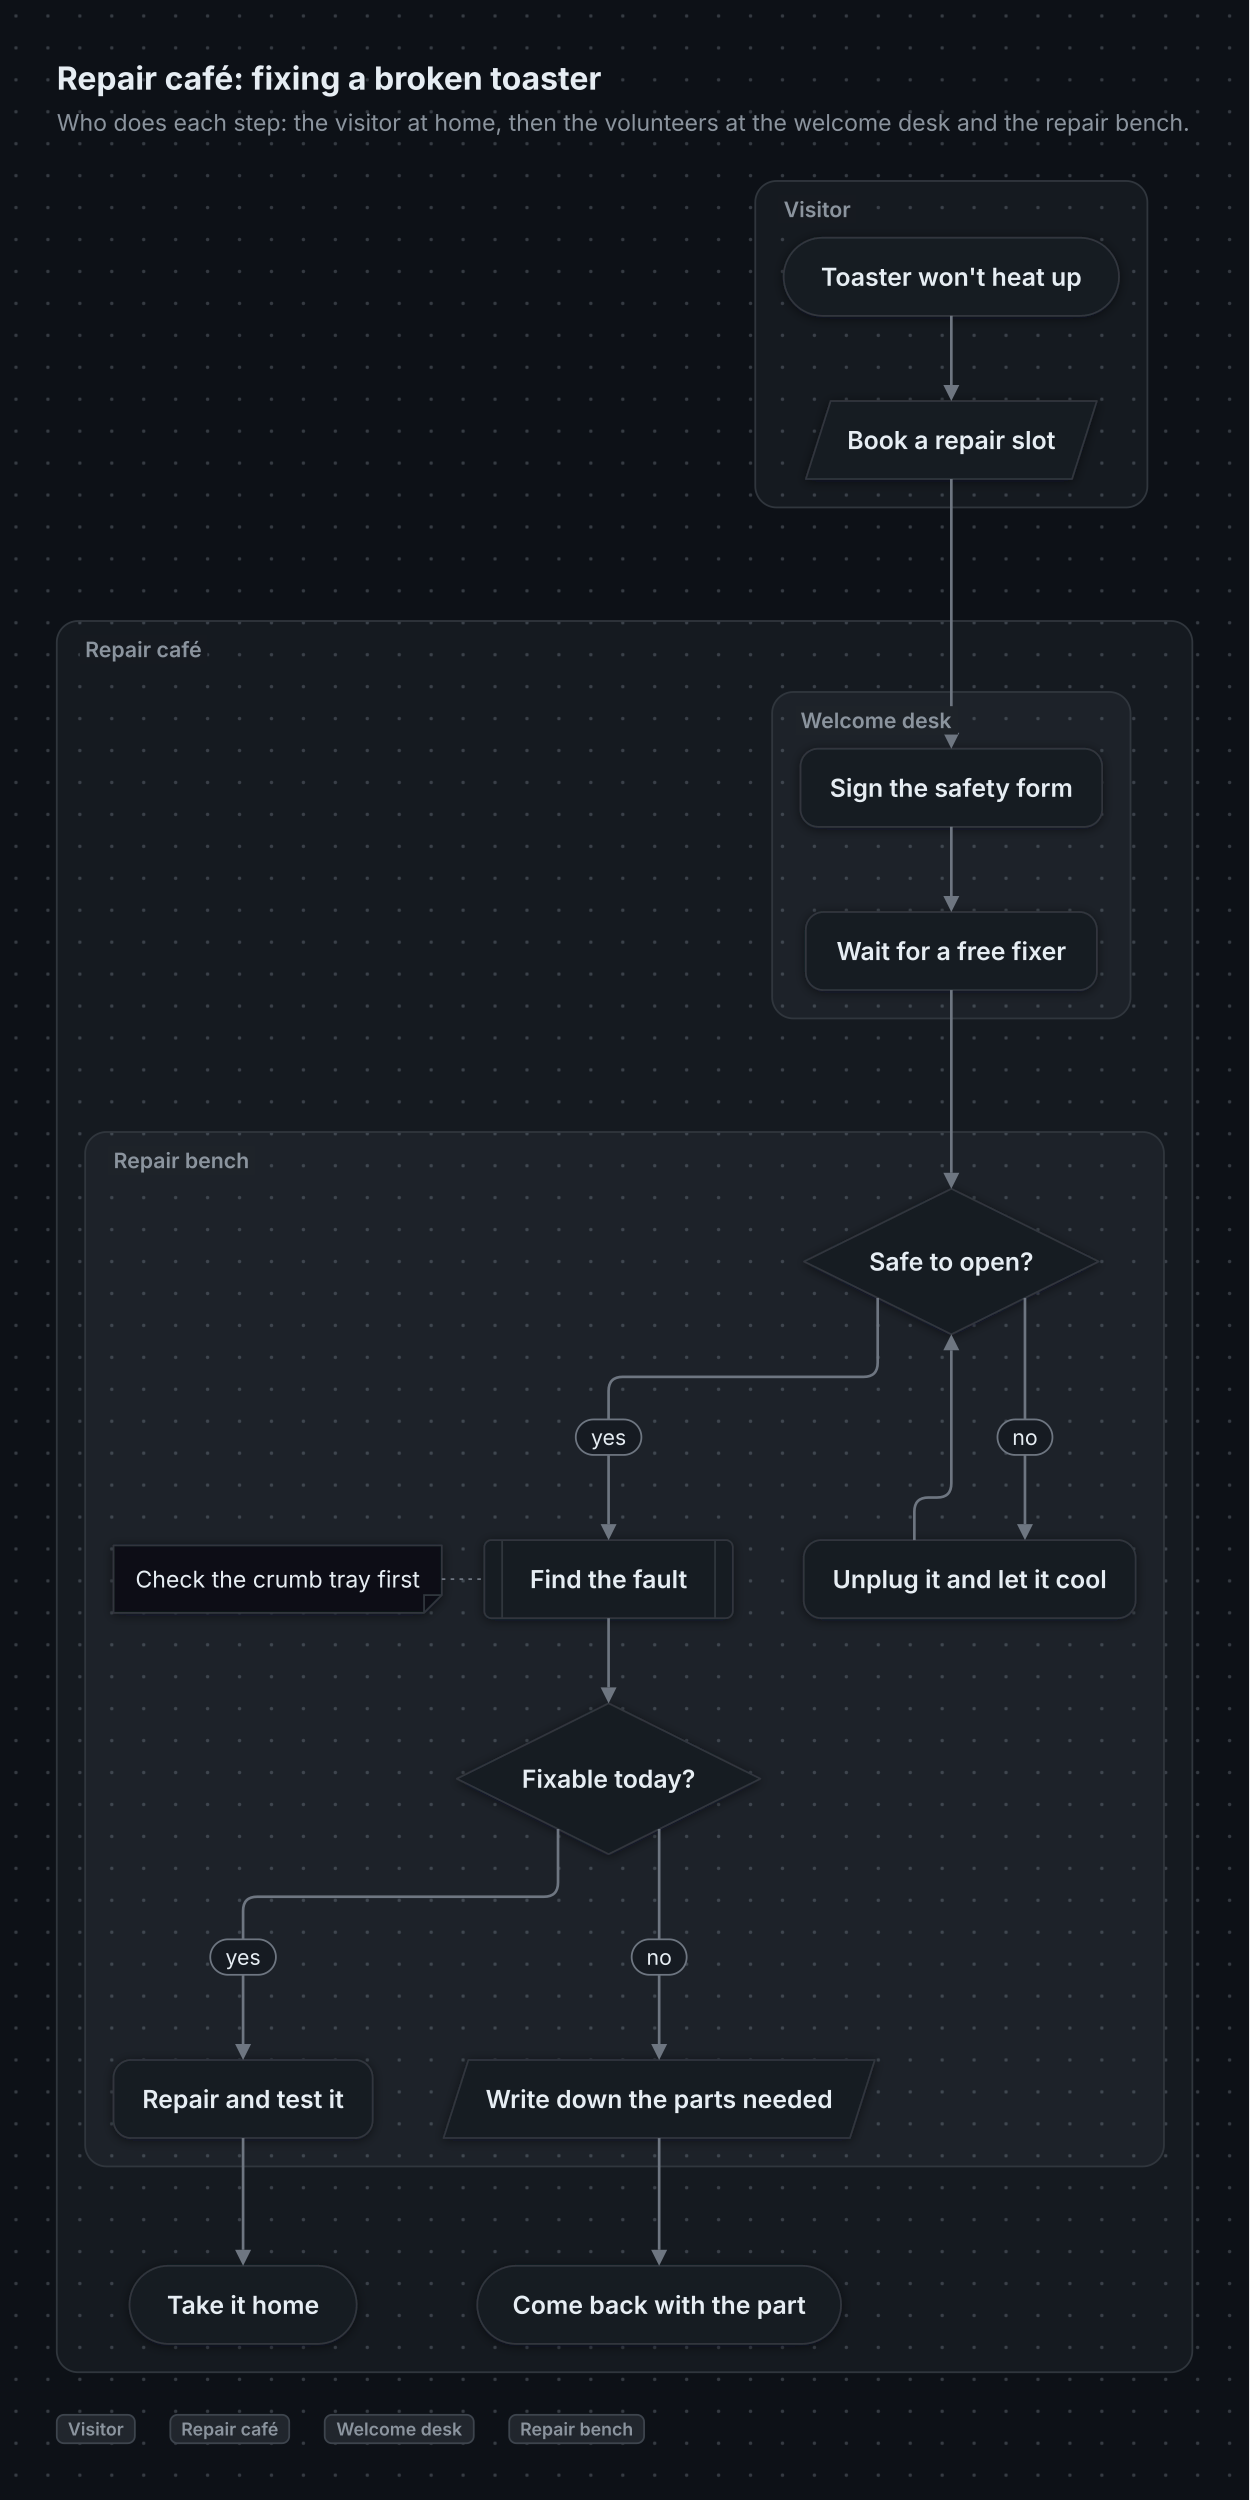
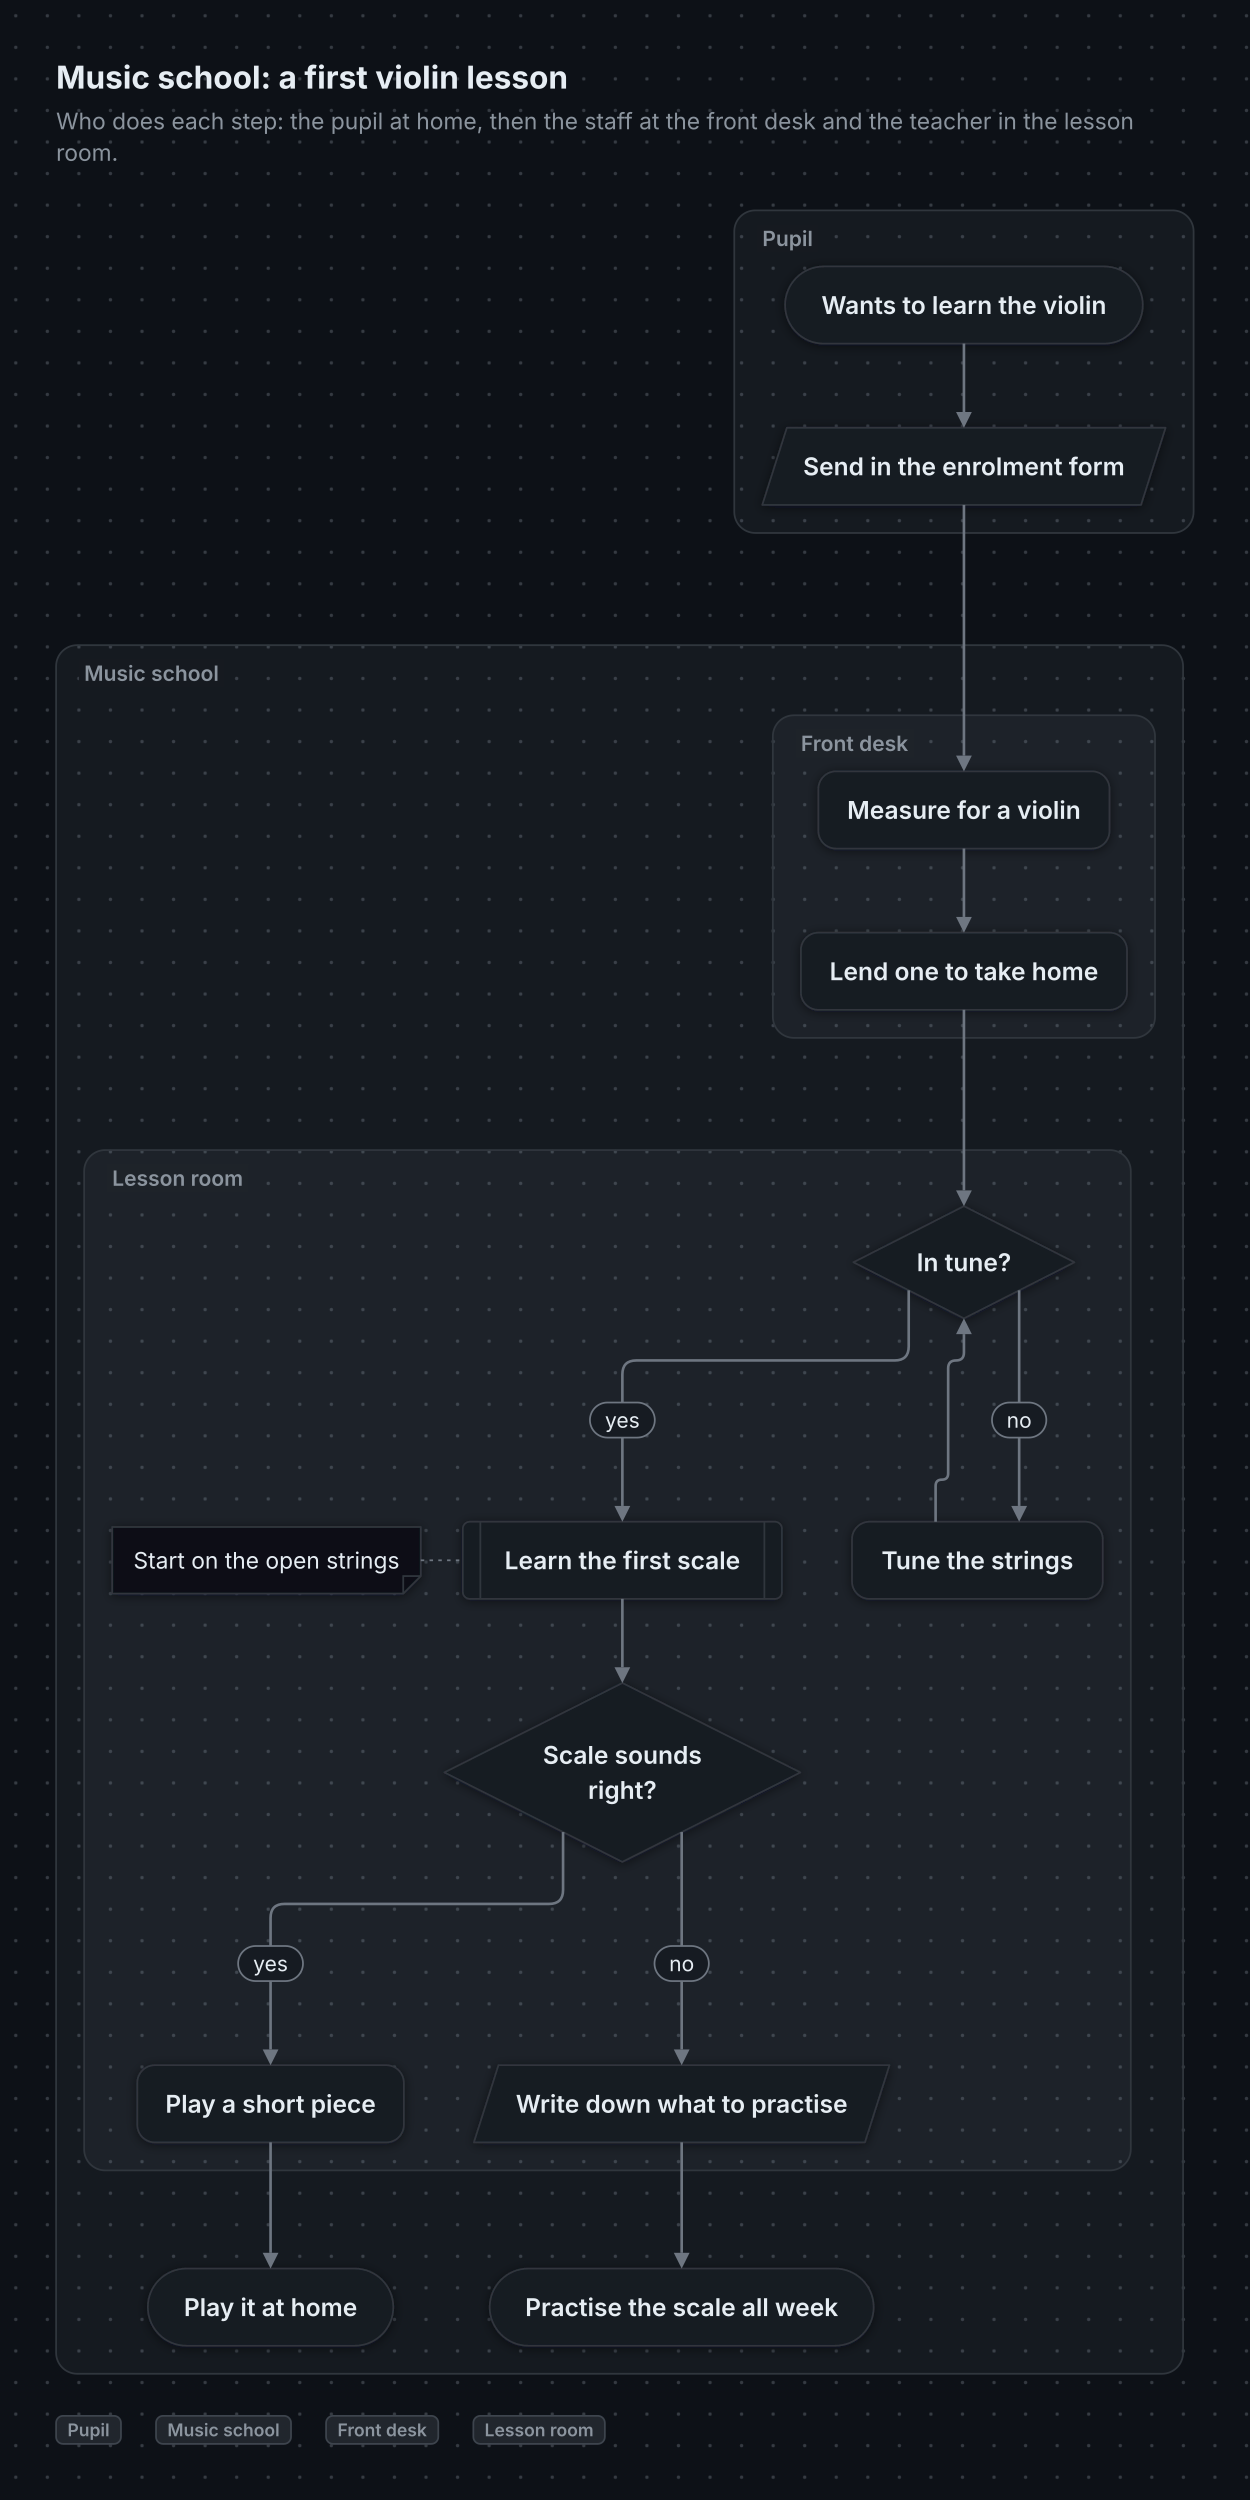
- <svg xmlns="http://www.w3.org/2000/svg" width="704" height="1409" viewBox="0 0 704 1409">
+ <svg xmlns="http://www.w3.org/2000/svg" width="713" height="1426" viewBox="0 0 713 1426">
  <defs>
    <pattern id="structa-grid-dark" width="18" height="18" patternUnits="userSpaceOnUse">
      <circle cx="9" cy="9" r="1" fill="#6e7681" fill-opacity="0.4" />
    </pattern>
    <filter id="structa-shadow-dark" x="-20%" y="-30%" width="140%" height="170%">
      <feDropShadow dx="0" dy="1" stdDeviation="3" flood-color="#010409" flood-opacity="0.5" />
    </filter>
  </defs>
-   <rect width="704" height="1409" fill="#0d1117" />
-   <rect width="704" height="1409" fill="url(#structa-grid-dark)" />
+   <rect width="713" height="1426" fill="#0d1117" />
+   <rect width="713" height="1426" fill="url(#structa-grid-dark)" />
  <g class="title">
-     <text x="32" y="50.55" font-family="Structa Inter, Inter, sans-serif" font-size="18" font-weight="700" fill="#e6edf3">Repair café: fixing a broken toaster</text>
+     <text x="32" y="50.55" font-family="Structa Inter, Inter, sans-serif" font-size="18" font-weight="700" fill="#e6edf3">Music school: a first violin lesson</text>
  </g>
  <g class="description">
-     <text x="32" y="73.73" font-family="Structa Inter, Inter, sans-serif" font-size="13" font-weight="400" fill="#8b949e">Who does each step: the visitor at home, then the volunteers at the welcome desk and the repair bench.</text>
+     <text x="32" y="73.73" font-family="Structa Inter, Inter, sans-serif" font-size="13" font-weight="400" fill="#8b949e">Who does each step: the pupil at home, then the staff at the front desk and the teacher in the lesson</text>
+     <text x="32" y="91.73" font-family="Structa Inter, Inter, sans-serif" font-size="13" font-weight="400" fill="#8b949e">room.</text>
  </g>
-   <g class="area" data-area="visitor">
-     <rect class="area-box" x="425.67" y="102" width="221" height="184" rx="12" fill="#8b949e" fill-opacity="0.07" stroke="#30363d" stroke-width="1" />
+   <g class="area" data-area="pupil">
+     <rect class="area-box" x="418.83" y="120" width="262" height="184" rx="12" fill="#8b949e" fill-opacity="0.07" stroke="#30363d" stroke-width="1" />
  </g>
-   <g class="area" data-area="cafe">
-     <rect class="area-box" x="32" y="350" width="640" height="987" rx="12" fill="#8b949e" fill-opacity="0.07" stroke="#30363d" stroke-width="1" />
+   <g class="area" data-area="school">
+     <rect class="area-box" x="32" y="368" width="642.83" height="986" rx="12" fill="#8b949e" fill-opacity="0.07" stroke="#30363d" stroke-width="1" />
  </g>
-   <g class="area" data-area="desk" data-parent="cafe">
-     <rect class="area-box" x="435.17" y="390" width="202" height="184" rx="12" fill="#8b949e" fill-opacity="0.07" stroke="#30363d" stroke-width="1" />
+   <g class="area" data-area="desk" data-parent="school">
+     <rect class="area-box" x="440.83" y="408" width="218" height="184" rx="12" fill="#8b949e" fill-opacity="0.07" stroke="#30363d" stroke-width="1" />
  </g>
-   <g class="area" data-area="bench" data-parent="cafe">
-     <rect class="area-box" x="48" y="638" width="608" height="583" rx="12" fill="#8b949e" fill-opacity="0.07" stroke="#30363d" stroke-width="1" />
+   <g class="area" data-area="room" data-parent="school">
+     <rect class="area-box" x="48" y="656" width="597" height="582" rx="12" fill="#8b949e" fill-opacity="0.07" stroke="#30363d" stroke-width="1" />
  </g>
-   <g class="card" data-id="broken" data-kind="start" data-area="visitor">
-     <rect class="outline" x="441.67" y="134" width="189" height="44" rx="22" fill="#161b22" stroke="#30363d" stroke-width="1" filter="url(#structa-shadow-dark)" />
-     <text x="536.17" y="161.09" font-family="Structa Inter, Inter, sans-serif" font-size="14" font-weight="600" fill="#e6edf3" text-anchor="middle">Toaster won't heat up</text>
+   <g class="card" data-id="keen" data-kind="start" data-area="pupil">
+     <rect class="outline" x="447.83" y="152" width="204" height="44" rx="22" fill="#161b22" stroke="#30363d" stroke-width="1" filter="url(#structa-shadow-dark)" />
+     <text x="549.83" y="179.09" font-family="Structa Inter, Inter, sans-serif" font-size="14" font-weight="600" fill="#e6edf3" text-anchor="middle">Wants to learn the violin</text>
  </g>
-   <g class="card" data-id="book" data-kind="io" data-area="visitor">
-     <path class="outline" d="M468.17 226 L618.17 226 L604.17 270 L454.17 270 Z" fill="#161b22" stroke="#30363d" stroke-width="1" filter="url(#structa-shadow-dark)" stroke-linejoin="round" />
-     <text x="536.17" y="253.09" font-family="Structa Inter, Inter, sans-serif" font-size="14" font-weight="600" fill="#e6edf3" text-anchor="middle">Book a repair slot</text>
+   <g class="card" data-id="form" data-kind="io" data-area="pupil">
+     <path class="outline" d="M448.83 244 L664.83 244 L650.83 288 L434.83 288 Z" fill="#161b22" stroke="#30363d" stroke-width="1" filter="url(#structa-shadow-dark)" stroke-linejoin="round" />
+     <text x="549.83" y="271.09" font-family="Structa Inter, Inter, sans-serif" font-size="14" font-weight="600" fill="#e6edf3" text-anchor="middle">Send in the enrolment form</text>
  </g>
-   <g class="card" data-id="sign" data-kind="step" data-area="desk">
-     <rect class="outline" x="451.17" y="422" width="170" height="44" rx="10" fill="#161b22" stroke="#30363d" stroke-width="1" filter="url(#structa-shadow-dark)" />
-     <text x="536.17" y="449.09" font-family="Structa Inter, Inter, sans-serif" font-size="14" font-weight="600" fill="#e6edf3" text-anchor="middle">Sign the safety form</text>
+   <g class="card" data-id="measure" data-kind="step" data-area="desk">
+     <rect class="outline" x="466.83" y="440" width="166" height="44" rx="10" fill="#161b22" stroke="#30363d" stroke-width="1" filter="url(#structa-shadow-dark)" />
+     <text x="549.83" y="467.09" font-family="Structa Inter, Inter, sans-serif" font-size="14" font-weight="600" fill="#e6edf3" text-anchor="middle">Measure for a violin</text>
  </g>
-   <g class="card" data-id="queue" data-kind="step" data-area="desk">
-     <rect class="outline" x="454.17" y="514" width="164" height="44" rx="10" fill="#161b22" stroke="#30363d" stroke-width="1" filter="url(#structa-shadow-dark)" />
-     <text x="536.17" y="541.09" font-family="Structa Inter, Inter, sans-serif" font-size="14" font-weight="600" fill="#e6edf3" text-anchor="middle">Wait for a free fixer</text>
+   <g class="card" data-id="lend" data-kind="step" data-area="desk">
+     <rect class="outline" x="456.83" y="532" width="186" height="44" rx="10" fill="#161b22" stroke="#30363d" stroke-width="1" filter="url(#structa-shadow-dark)" />
+     <text x="549.83" y="559.09" font-family="Structa Inter, Inter, sans-serif" font-size="14" font-weight="600" fill="#e6edf3" text-anchor="middle">Lend one to take home</text>
  </g>
-   <g class="card" data-id="safe" data-kind="decision" data-area="bench">
-     <path class="outline" d="M536.17 670 L619.17 711 L536.17 752 L453.17 711 Z" fill="#161b22" stroke="#30363d" stroke-width="1" filter="url(#structa-shadow-dark)" stroke-linejoin="round" />
-     <text x="536.17" y="716.09" font-family="Structa Inter, Inter, sans-serif" font-size="14" font-weight="600" fill="#e6edf3" text-anchor="middle">Safe to open?</text>
+   <g class="card" data-id="tuned" data-kind="decision" data-area="room">
+     <path class="outline" d="M549.83 688 L612.83 720 L549.83 752 L486.83 720 Z" fill="#161b22" stroke="#30363d" stroke-width="1" filter="url(#structa-shadow-dark)" stroke-linejoin="round" />
+     <text x="549.83" y="725.09" font-family="Structa Inter, Inter, sans-serif" font-size="14" font-weight="600" fill="#e6edf3" text-anchor="middle">In tune?</text>
  </g>
-   <g class="card" data-id="unplug" data-kind="step" data-area="bench">
-     <rect class="outline" x="453" y="868" width="187" height="44" rx="10" fill="#161b22" stroke="#30363d" stroke-width="1" filter="url(#structa-shadow-dark)" />
-     <text x="546.5" y="895.09" font-family="Structa Inter, Inter, sans-serif" font-size="14" font-weight="600" fill="#e6edf3" text-anchor="middle">Unplug it and let it cool</text>
+   <g class="card" data-id="tune" data-kind="step" data-area="room">
+     <rect class="outline" x="486" y="868" width="143" height="44" rx="10" fill="#161b22" stroke="#30363d" stroke-width="1" filter="url(#structa-shadow-dark)" />
+     <text x="557.5" y="895.09" font-family="Structa Inter, Inter, sans-serif" font-size="14" font-weight="600" fill="#e6edf3" text-anchor="middle">Tune the strings</text>
  </g>
-   <g class="card" data-id="fault" data-kind="subprocess" data-area="bench">
-     <rect class="outline" x="273" y="868" width="140" height="44" rx="4" fill="#161b22" stroke="#30363d" stroke-width="1" filter="url(#structa-shadow-dark)" />
-     <path class="marks" d="M283 868 L283 912 M403 868 L403 912" fill="none" stroke="#30363d" stroke-width="1" />
-     <text x="343" y="895.09" font-family="Structa Inter, Inter, sans-serif" font-size="14" font-weight="600" fill="#e6edf3" text-anchor="middle">Find the fault</text>
+   <g class="card" data-id="scale" data-kind="subprocess" data-area="room">
+     <rect class="outline" x="264" y="868" width="182" height="44" rx="4" fill="#161b22" stroke="#30363d" stroke-width="1" filter="url(#structa-shadow-dark)" />
+     <path class="marks" d="M274 868 L274 912 M436 868 L436 912" fill="none" stroke="#30363d" stroke-width="1" />
+     <text x="355" y="895.09" font-family="Structa Inter, Inter, sans-serif" font-size="14" font-weight="600" fill="#e6edf3" text-anchor="middle">Learn the first scale</text>
  </g>
-   <g class="card" data-id="fixable" data-kind="decision" data-area="bench">
-     <path class="outline" d="M343 960 L428.5 1002.5 L343 1045 L257.5 1002.5 Z" fill="#161b22" stroke="#30363d" stroke-width="1" filter="url(#structa-shadow-dark)" stroke-linejoin="round" />
-     <text x="343" y="1007.59" font-family="Structa Inter, Inter, sans-serif" font-size="14" font-weight="600" fill="#e6edf3" text-anchor="middle">Fixable today?</text>
+   <g class="card" data-id="sounds" data-kind="decision" data-area="room">
+     <path class="outline" d="M355 960 L456.5 1011 L355 1062 L253.5 1011 Z" fill="#161b22" stroke="#30363d" stroke-width="1" filter="url(#structa-shadow-dark)" stroke-linejoin="round" />
+     <text x="355" y="1006.09" font-family="Structa Inter, Inter, sans-serif" font-size="14" font-weight="600" fill="#e6edf3" text-anchor="middle">Scale sounds</text>
+     <text x="355" y="1026.09" font-family="Structa Inter, Inter, sans-serif" font-size="14" font-weight="600" fill="#e6edf3" text-anchor="middle">right?</text>
  </g>
-   <g class="card" data-id="repair" data-kind="step" data-area="bench">
-     <rect class="outline" x="64" y="1161" width="146" height="44" rx="10" fill="#161b22" stroke="#30363d" stroke-width="1" filter="url(#structa-shadow-dark)" />
-     <text x="137" y="1188.09" font-family="Structa Inter, Inter, sans-serif" font-size="14" font-weight="600" fill="#e6edf3" text-anchor="middle">Repair and test it</text>
+   <g class="card" data-id="piece" data-kind="step" data-area="room">
+     <rect class="outline" x="78.33" y="1178" width="152" height="44" rx="10" fill="#161b22" stroke="#30363d" stroke-width="1" filter="url(#structa-shadow-dark)" />
+     <text x="154.33" y="1205.09" font-family="Structa Inter, Inter, sans-serif" font-size="14" font-weight="600" fill="#e6edf3" text-anchor="middle">Play a short piece</text>
  </g>
-   <g class="card" data-id="parts" data-kind="io" data-area="bench">
-     <path class="outline" d="M264 1161 L493 1161 L479 1205 L250 1205 Z" fill="#161b22" stroke="#30363d" stroke-width="1" filter="url(#structa-shadow-dark)" stroke-linejoin="round" />
-     <text x="371.5" y="1188.09" font-family="Structa Inter, Inter, sans-serif" font-size="14" font-weight="600" fill="#e6edf3" text-anchor="middle">Write down the parts needed</text>
+   <g class="card" data-id="notes" data-kind="io" data-area="room">
+     <path class="outline" d="M284.33 1178 L507.33 1178 L493.33 1222 L270.33 1222 Z" fill="#161b22" stroke="#30363d" stroke-width="1" filter="url(#structa-shadow-dark)" stroke-linejoin="round" />
+     <text x="388.83" y="1205.09" font-family="Structa Inter, Inter, sans-serif" font-size="14" font-weight="600" fill="#e6edf3" text-anchor="middle">Write down what to practise</text>
  </g>
-   <g class="card" data-id="home" data-kind="end" data-area="cafe">
-     <rect class="outline" x="73" y="1277" width="128" height="44" rx="22" fill="#161b22" stroke="#30363d" stroke-width="1" filter="url(#structa-shadow-dark)" />
-     <text x="137" y="1304.09" font-family="Structa Inter, Inter, sans-serif" font-size="14" font-weight="600" fill="#e6edf3" text-anchor="middle">Take it home</text>
+   <g class="card" data-id="home" data-kind="end" data-area="school">
+     <rect class="outline" x="84.33" y="1294" width="140" height="44" rx="22" fill="#161b22" stroke="#30363d" stroke-width="1" filter="url(#structa-shadow-dark)" />
+     <text x="154.33" y="1321.09" font-family="Structa Inter, Inter, sans-serif" font-size="14" font-weight="600" fill="#e6edf3" text-anchor="middle">Play it at home</text>
  </g>
-   <g class="card" data-id="later" data-kind="end" data-area="cafe">
-     <rect class="outline" x="269" y="1277" width="205" height="44" rx="22" fill="#161b22" stroke="#30363d" stroke-width="1" filter="url(#structa-shadow-dark)" />
-     <text x="371.5" y="1304.09" font-family="Structa Inter, Inter, sans-serif" font-size="14" font-weight="600" fill="#e6edf3" text-anchor="middle">Come back with the part</text>
+   <g class="card" data-id="later" data-kind="end" data-area="school">
+     <rect class="outline" x="279.33" y="1294" width="219" height="44" rx="22" fill="#161b22" stroke="#30363d" stroke-width="1" filter="url(#structa-shadow-dark)" />
+     <text x="388.83" y="1321.09" font-family="Structa Inter, Inter, sans-serif" font-size="14" font-weight="600" fill="#e6edf3" text-anchor="middle">Practise the scale all week</text>
  </g>
-   <g class="card" data-id="tip" data-kind="note" data-area="bench">
-     <path class="outline" d="M64 871 L249 871 L249 899 L239 909 L64 909 Z" fill="#0d1117" stroke="#30363d" stroke-width="1" filter="url(#structa-shadow-dark)" stroke-linejoin="round" />
-     <path class="marks" d="M239 909 L239 899 L249 899" fill="none" stroke="#30363d" stroke-width="1" />
-     <text x="156.5" y="894.73" font-family="Structa Inter, Inter, sans-serif" font-size="13" font-weight="400" fill="#e6edf3" text-anchor="middle">Check the crumb tray first</text>
+   <g class="card" data-id="tip" data-kind="note" data-area="room">
+     <path class="outline" d="M64 871 L240 871 L240 899 L230 909 L64 909 Z" fill="#0d1117" stroke="#30363d" stroke-width="1" filter="url(#structa-shadow-dark)" stroke-linejoin="round" />
+     <path class="marks" d="M230 909 L230 899 L240 899" fill="none" stroke="#30363d" stroke-width="1" />
+     <text x="152" y="894.73" font-family="Structa Inter, Inter, sans-serif" font-size="13" font-weight="400" fill="#e6edf3" text-anchor="middle">Start on the open strings</text>
  </g>
-   <g class="connector" data-kind="note" data-from="tip" data-to="fault">
-     <path d="M249 890 L273 890" fill="none" stroke="#6e7681" stroke-width="1" stroke-dasharray="2 3" />
+   <g class="connector" data-kind="note" data-from="tip" data-to="scale">
+     <path d="M240 890 L264 890" fill="none" stroke="#6e7681" stroke-width="1" stroke-dasharray="2 3" />
  </g>
-   <g class="line" data-id="edges[0]" data-kind="flow" data-from="broken" data-to="book">
-     <path d="M536.17 178 L536.17 217" fill="none" stroke="#6e7681" stroke-width="1.5" stroke-linejoin="round" />
-     <path d="M536.17 226 L531.67 217 L540.67 217 Z" fill="#6e7681" />
+   <g class="line" data-id="edges[0]" data-kind="flow" data-from="keen" data-to="form">
+     <path d="M549.83 196 L549.83 235" fill="none" stroke="#6e7681" stroke-width="1.5" stroke-linejoin="round" />
+     <path d="M549.83 244 L545.33 235 L554.33 235 Z" fill="#6e7681" />
  </g>
-   <g class="line" data-id="edges[1]" data-kind="flow" data-from="book" data-to="sign">
-     <path d="M536.17 270 L536.17 413" fill="none" stroke="#6e7681" stroke-width="1.5" stroke-linejoin="round" />
-     <path d="M536.17 422 L531.67 413 L540.67 413 Z" fill="#6e7681" />
+   <g class="line" data-id="edges[1]" data-kind="flow" data-from="form" data-to="measure">
+     <path d="M549.83 288 L549.83 431" fill="none" stroke="#6e7681" stroke-width="1.5" stroke-linejoin="round" />
+     <path d="M549.83 440 L545.33 431 L554.33 431 Z" fill="#6e7681" />
  </g>
-   <g class="line" data-id="edges[2]" data-kind="flow" data-from="sign" data-to="queue">
-     <path d="M536.17 466 L536.17 505" fill="none" stroke="#6e7681" stroke-width="1.5" stroke-linejoin="round" />
-     <path d="M536.17 514 L531.67 505 L540.67 505 Z" fill="#6e7681" />
+   <g class="line" data-id="edges[2]" data-kind="flow" data-from="measure" data-to="lend">
+     <path d="M549.83 484 L549.83 523" fill="none" stroke="#6e7681" stroke-width="1.5" stroke-linejoin="round" />
+     <path d="M549.83 532 L545.33 523 L554.33 523 Z" fill="#6e7681" />
  </g>
-   <g class="line" data-id="edges[3]" data-kind="flow" data-from="queue" data-to="safe">
-     <path d="M536.17 558 L536.17 661" fill="none" stroke="#6e7681" stroke-width="1.5" stroke-linejoin="round" />
-     <path d="M536.17 670 L531.67 661 L540.67 661 Z" fill="#6e7681" />
+   <g class="line" data-id="edges[3]" data-kind="flow" data-from="lend" data-to="tuned">
+     <path d="M549.83 576 L549.83 679" fill="none" stroke="#6e7681" stroke-width="1.5" stroke-linejoin="round" />
+     <path d="M549.83 688 L545.33 679 L554.33 679 Z" fill="#6e7681" />
  </g>
-   <g class="line" data-id="edges[4]" data-kind="flow" data-from="safe" data-to="fault">
-     <path d="M494.67 731.5 L494.67 768 Q494.67 776 486.67 776 L351 776 Q343 776 343 784 L343 859" fill="none" stroke="#6e7681" stroke-width="1.5" stroke-linejoin="round" />
-     <path d="M343 868 L338.5 859 L347.5 859 Z" fill="#6e7681" />
+   <g class="line" data-id="edges[4]" data-kind="flow" data-from="tuned" data-to="scale">
+     <path d="M518.33 736 L518.33 768 Q518.33 776 510.33 776 L363 776 Q355 776 355 784 L355 859" fill="none" stroke="#6e7681" stroke-width="1.5" stroke-linejoin="round" />
+     <path d="M355 868 L350.5 859 L359.5 859 Z" fill="#6e7681" />
  </g>
-   <g class="line" data-id="edges[5]" data-kind="flow" data-from="safe" data-to="unplug">
-     <path d="M577.67 731.5 L577.67 859" fill="none" stroke="#6e7681" stroke-width="1.5" stroke-linejoin="round" />
-     <path d="M577.67 868 L573.17 859 L582.17 859 Z" fill="#6e7681" />
+   <g class="line" data-id="edges[5]" data-kind="flow" data-from="tuned" data-to="tune">
+     <path d="M581.33 736 L581.33 859" fill="none" stroke="#6e7681" stroke-width="1.5" stroke-linejoin="round" />
+     <path d="M581.33 868 L576.83 859 L585.83 859 Z" fill="#6e7681" />
  </g>
-   <g class="line" data-id="edges[6]" data-kind="flow" data-from="unplug" data-to="safe">
-     <path d="M515.33 868 L515.33 852 Q515.33 844 523.33 844 L528.17 844 Q536.17 844 536.17 836 L536.17 761" fill="none" stroke="#6e7681" stroke-width="1.5" stroke-linejoin="round" />
-     <path d="M536.17 752 L540.67 761 L531.67 761 Z" fill="#6e7681" />
+   <g class="line" data-id="edges[6]" data-kind="flow" data-from="tune" data-to="tuned">
+     <path d="M533.67 868 L533.67 847.58 Q533.67 844 537.25 844 L537.25 844 Q540.83 844 540.83 840.42 L540.83 780.5 Q540.83 776 545.33 776 L545.33 776 Q549.83 776 549.83 771.5 L549.83 761" fill="none" stroke="#6e7681" stroke-width="1.5" stroke-linejoin="round" />
+     <path d="M549.83 752 L554.33 761 L545.33 761 Z" fill="#6e7681" />
  </g>
-   <g class="line" data-id="edges[7]" data-kind="flow" data-from="fault" data-to="fixable">
-     <path d="M343 912 L343 951" fill="none" stroke="#6e7681" stroke-width="1.5" stroke-linejoin="round" />
-     <path d="M343 960 L338.5 951 L347.5 951 Z" fill="#6e7681" />
+   <g class="line" data-id="edges[7]" data-kind="flow" data-from="scale" data-to="sounds">
+     <path d="M355 912 L355 951" fill="none" stroke="#6e7681" stroke-width="1.5" stroke-linejoin="round" />
+     <path d="M355 960 L350.5 951 L359.5 951 Z" fill="#6e7681" />
  </g>
-   <g class="line" data-id="edges[8]" data-kind="flow" data-from="fixable" data-to="repair">
-     <path d="M314.5 1030.83 L314.5 1061 Q314.5 1069 306.5 1069 L145 1069 Q137 1069 137 1077 L137 1152" fill="none" stroke="#6e7681" stroke-width="1.5" stroke-linejoin="round" />
-     <path d="M137 1161 L132.5 1152 L141.5 1152 Z" fill="#6e7681" />
+   <g class="line" data-id="edges[8]" data-kind="flow" data-from="sounds" data-to="piece">
+     <path d="M321.17 1045 L321.17 1078 Q321.17 1086 313.17 1086 L162.33 1086 Q154.33 1086 154.33 1094 L154.33 1169" fill="none" stroke="#6e7681" stroke-width="1.5" stroke-linejoin="round" />
+     <path d="M154.33 1178 L149.83 1169 L158.83 1169 Z" fill="#6e7681" />
  </g>
-   <g class="line" data-id="edges[9]" data-kind="flow" data-from="fixable" data-to="parts">
-     <path d="M371.5 1030.83 L371.5 1152" fill="none" stroke="#6e7681" stroke-width="1.5" stroke-linejoin="round" />
-     <path d="M371.5 1161 L367 1152 L376 1152 Z" fill="#6e7681" />
+   <g class="line" data-id="edges[9]" data-kind="flow" data-from="sounds" data-to="notes">
+     <path d="M388.83 1045 L388.83 1169" fill="none" stroke="#6e7681" stroke-width="1.5" stroke-linejoin="round" />
+     <path d="M388.83 1178 L384.33 1169 L393.33 1169 Z" fill="#6e7681" />
  </g>
-   <g class="line" data-id="edges[10]" data-kind="flow" data-from="repair" data-to="home">
-     <path d="M137 1205 L137 1268" fill="none" stroke="#6e7681" stroke-width="1.5" stroke-linejoin="round" />
-     <path d="M137 1277 L132.5 1268 L141.5 1268 Z" fill="#6e7681" />
+   <g class="line" data-id="edges[10]" data-kind="flow" data-from="piece" data-to="home">
+     <path d="M154.33 1222 L154.33 1285" fill="none" stroke="#6e7681" stroke-width="1.5" stroke-linejoin="round" />
+     <path d="M154.33 1294 L149.83 1285 L158.83 1285 Z" fill="#6e7681" />
  </g>
-   <g class="line" data-id="edges[11]" data-kind="flow" data-from="parts" data-to="later">
-     <path d="M371.5 1205 L371.5 1268" fill="none" stroke="#6e7681" stroke-width="1.5" stroke-linejoin="round" />
-     <path d="M371.5 1277 L367 1268 L376 1268 Z" fill="#6e7681" />
+   <g class="line" data-id="edges[11]" data-kind="flow" data-from="notes" data-to="later">
+     <path d="M388.83 1222 L388.83 1285" fill="none" stroke="#6e7681" stroke-width="1.5" stroke-linejoin="round" />
+     <path d="M388.83 1294 L384.33 1285 L393.33 1285 Z" fill="#6e7681" />
  </g>
  <g class="area-names">
-     <g class="area-name" data-area="visitor">
-       <rect x="438.67" y="110" width="43.91" height="16" fill="#161a20" />
-       <text x="441.67" y="122.37" font-family="Structa Inter, Inter, sans-serif" font-size="12" font-weight="600" fill="#8b949e">Visitor</text>
+     <g class="area-name" data-area="pupil">
+       <rect x="431.83" y="128" width="34.86" height="16" fill="#161a20" />
+       <text x="434.83" y="140.37" font-family="Structa Inter, Inter, sans-serif" font-size="12" font-weight="600" fill="#8b949e">Pupil</text>
    </g>
-     <g class="area-name" data-area="cafe">
-       <rect x="45" y="358" width="71.87" height="16" fill="#161a20" />
-       <text x="48" y="370.37" font-family="Structa Inter, Inter, sans-serif" font-size="12" font-weight="600" fill="#8b949e">Repair café</text>
+     <g class="area-name" data-area="school">
+       <rect x="45" y="376" width="82.85" height="16" fill="#161a20" />
+       <text x="48" y="388.37" font-family="Structa Inter, Inter, sans-serif" font-size="12" font-weight="600" fill="#8b949e">Music school</text>
    </g>
    <g class="area-name" data-area="desk">
-       <rect x="448.17" y="398" width="91.71" height="16" fill="#1e2329" />
-       <text x="451.17" y="410.37" font-family="Structa Inter, Inter, sans-serif" font-size="12" font-weight="600" fill="#8b949e">Welcome desk</text>
+       <rect x="453.83" y="416" width="67.73" height="16" fill="#1e2329" />
+       <text x="456.83" y="428.37" font-family="Structa Inter, Inter, sans-serif" font-size="12" font-weight="600" fill="#8b949e">Front desk</text>
    </g>
-     <g class="area-name" data-area="bench">
-       <rect x="61" y="646" width="82.49" height="16" fill="#1e2329" />
-       <text x="64" y="658.37" font-family="Structa Inter, Inter, sans-serif" font-size="12" font-weight="600" fill="#8b949e">Repair bench</text>
+     <g class="area-name" data-area="room">
+       <rect x="61" y="664" width="80.92" height="16" fill="#1e2329" />
+       <text x="64" y="676.37" font-family="Structa Inter, Inter, sans-serif" font-size="12" font-weight="600" fill="#8b949e">Lesson room</text>
    </g>
  </g>
  <g class="line-labels">
    <g class="line-label" data-line="edges[4]">
-       <rect x="324.5" y="800" width="37" height="20" rx="10" fill="#161b22" stroke="#6e7681" stroke-width="1" />
-       <text x="343" y="814.37" font-family="Structa Inter, Inter, sans-serif" font-size="12" font-weight="400" fill="#e6edf3" text-anchor="middle">yes</text>
+       <rect x="336.5" y="800" width="37" height="20" rx="10" fill="#161b22" stroke="#6e7681" stroke-width="1" />
+       <text x="355" y="814.37" font-family="Structa Inter, Inter, sans-serif" font-size="12" font-weight="400" fill="#e6edf3" text-anchor="middle">yes</text>
    </g>
    <g class="line-label" data-line="edges[5]">
-       <rect x="562.17" y="800" width="31" height="20" rx="10" fill="#161b22" stroke="#6e7681" stroke-width="1" />
-       <text x="577.67" y="814.37" font-family="Structa Inter, Inter, sans-serif" font-size="12" font-weight="400" fill="#e6edf3" text-anchor="middle">no</text>
+       <rect x="565.83" y="800" width="31" height="20" rx="10" fill="#161b22" stroke="#6e7681" stroke-width="1" />
+       <text x="581.33" y="814.37" font-family="Structa Inter, Inter, sans-serif" font-size="12" font-weight="400" fill="#e6edf3" text-anchor="middle">no</text>
    </g>
    <g class="line-label" data-line="edges[8]">
-       <rect x="118.5" y="1093" width="37" height="20" rx="10" fill="#161b22" stroke="#6e7681" stroke-width="1" />
-       <text x="137" y="1107.37" font-family="Structa Inter, Inter, sans-serif" font-size="12" font-weight="400" fill="#e6edf3" text-anchor="middle">yes</text>
+       <rect x="135.83" y="1110" width="37" height="20" rx="10" fill="#161b22" stroke="#6e7681" stroke-width="1" />
+       <text x="154.33" y="1124.37" font-family="Structa Inter, Inter, sans-serif" font-size="12" font-weight="400" fill="#e6edf3" text-anchor="middle">yes</text>
    </g>
    <g class="line-label" data-line="edges[9]">
-       <rect x="356" y="1093" width="31" height="20" rx="10" fill="#161b22" stroke="#6e7681" stroke-width="1" />
-       <text x="371.5" y="1107.37" font-family="Structa Inter, Inter, sans-serif" font-size="12" font-weight="400" fill="#e6edf3" text-anchor="middle">no</text>
+       <rect x="373.33" y="1110" width="31" height="20" rx="10" fill="#161b22" stroke="#6e7681" stroke-width="1" />
+       <text x="388.83" y="1124.37" font-family="Structa Inter, Inter, sans-serif" font-size="12" font-weight="400" fill="#e6edf3" text-anchor="middle">no</text>
    </g>
  </g>
  <g class="legend">
-     <g class="legend-item" data-area="visitor">
-       <g class="tag" data-area="visitor">
-         <rect x="32" y="1361" width="44" height="16" rx="4" fill="#21262d" stroke="#3d444d" stroke-width="1" />
-         <text x="54" y="1372.64" font-family="Structa Inter, Inter, sans-serif" font-size="10" font-weight="600" fill="#8b949e" text-anchor="middle">Visitor</text>
+     <g class="legend-item" data-area="pupil">
+       <g class="tag" data-area="pupil">
+         <rect x="32" y="1378" width="37" height="16" rx="4" fill="#21262d" stroke="#3d444d" stroke-width="1" />
+         <text x="50.5" y="1389.64" font-family="Structa Inter, Inter, sans-serif" font-size="10" font-weight="600" fill="#8b949e" text-anchor="middle">Pupil</text>
      </g>
    </g>
-     <g class="legend-item" data-area="cafe">
-       <g class="tag" data-area="cafe">
-         <rect x="96" y="1361" width="67" height="16" rx="4" fill="#21262d" stroke="#3d444d" stroke-width="1" />
-         <text x="129.5" y="1372.64" font-family="Structa Inter, Inter, sans-serif" font-size="10" font-weight="600" fill="#8b949e" text-anchor="middle">Repair café</text>
+     <g class="legend-item" data-area="school">
+       <g class="tag" data-area="school">
+         <rect x="89" y="1378" width="77" height="16" rx="4" fill="#21262d" stroke="#3d444d" stroke-width="1" />
+         <text x="127.5" y="1389.64" font-family="Structa Inter, Inter, sans-serif" font-size="10" font-weight="600" fill="#8b949e" text-anchor="middle">Music school</text>
      </g>
    </g>
    <g class="legend-item" data-area="desk">
      <g class="tag" data-area="desk">
-         <rect x="183" y="1361" width="84" height="16" rx="4" fill="#21262d" stroke="#3d444d" stroke-width="1" />
-         <text x="225" y="1372.64" font-family="Structa Inter, Inter, sans-serif" font-size="10" font-weight="600" fill="#8b949e" text-anchor="middle">Welcome desk</text>
+         <rect x="186" y="1378" width="64" height="16" rx="4" fill="#21262d" stroke="#3d444d" stroke-width="1" />
+         <text x="218" y="1389.64" font-family="Structa Inter, Inter, sans-serif" font-size="10" font-weight="600" fill="#8b949e" text-anchor="middle">Front desk</text>
      </g>
    </g>
-     <g class="legend-item" data-area="bench">
-       <g class="tag" data-area="bench">
-         <rect x="287" y="1361" width="76" height="16" rx="4" fill="#21262d" stroke="#3d444d" stroke-width="1" />
-         <text x="325" y="1372.64" font-family="Structa Inter, Inter, sans-serif" font-size="10" font-weight="600" fill="#8b949e" text-anchor="middle">Repair bench</text>
+     <g class="legend-item" data-area="room">
+       <g class="tag" data-area="room">
+         <rect x="270" y="1378" width="75" height="16" rx="4" fill="#21262d" stroke="#3d444d" stroke-width="1" />
+         <text x="307.5" y="1389.64" font-family="Structa Inter, Inter, sans-serif" font-size="10" font-weight="600" fill="#8b949e" text-anchor="middle">Lesson room</text>
      </g>
    </g>
  </g>
</svg>
